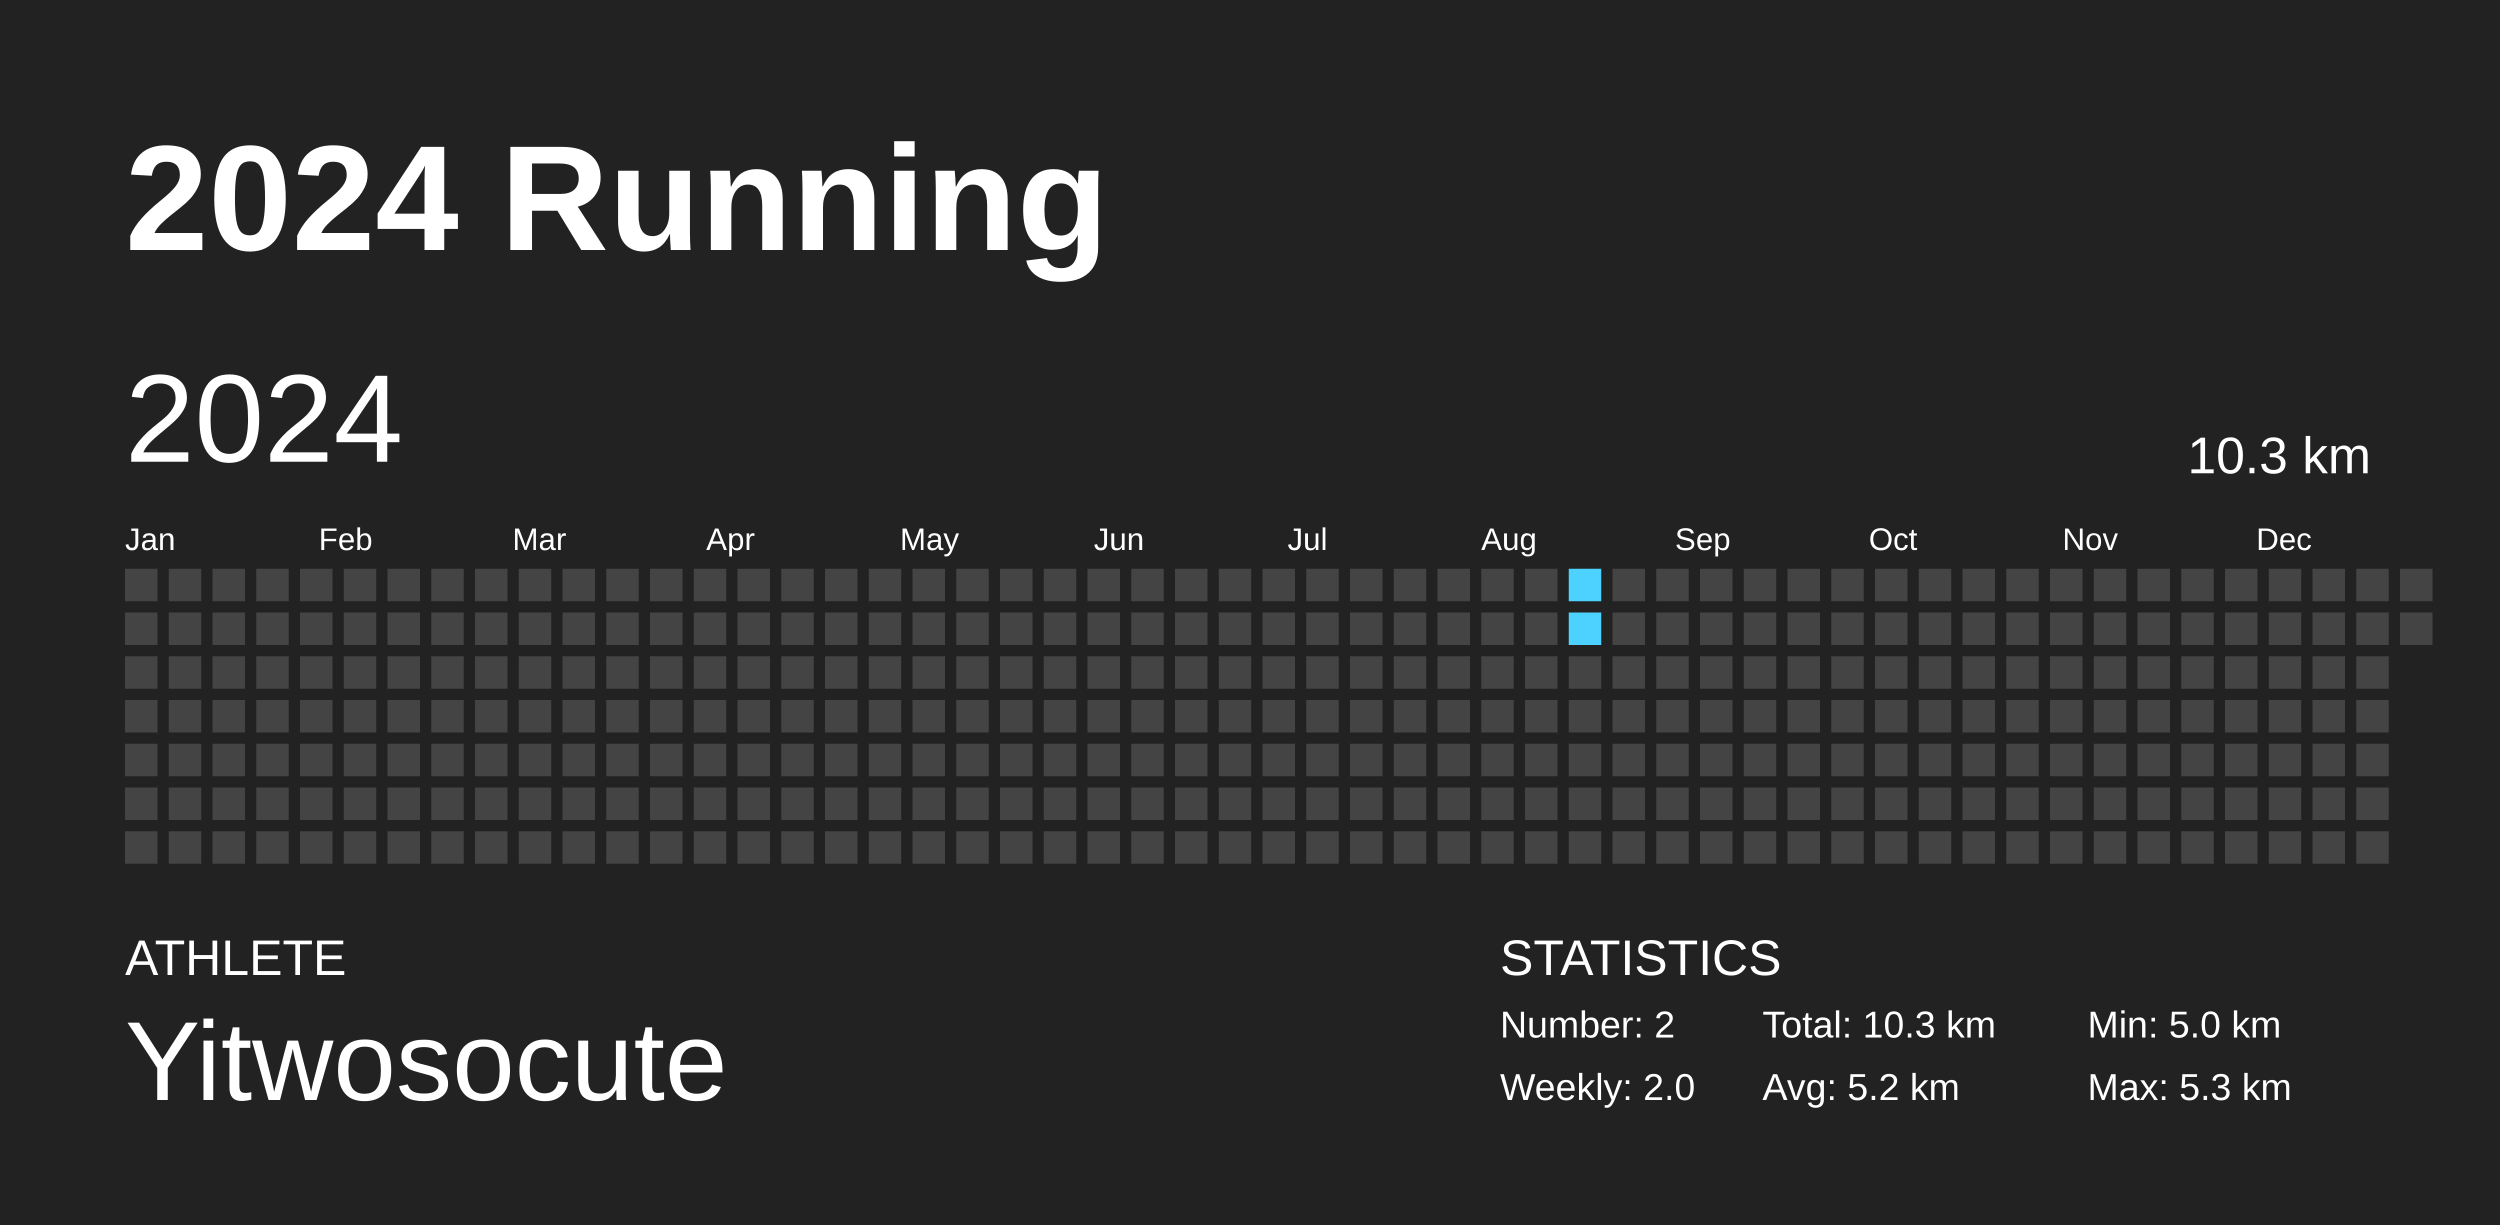
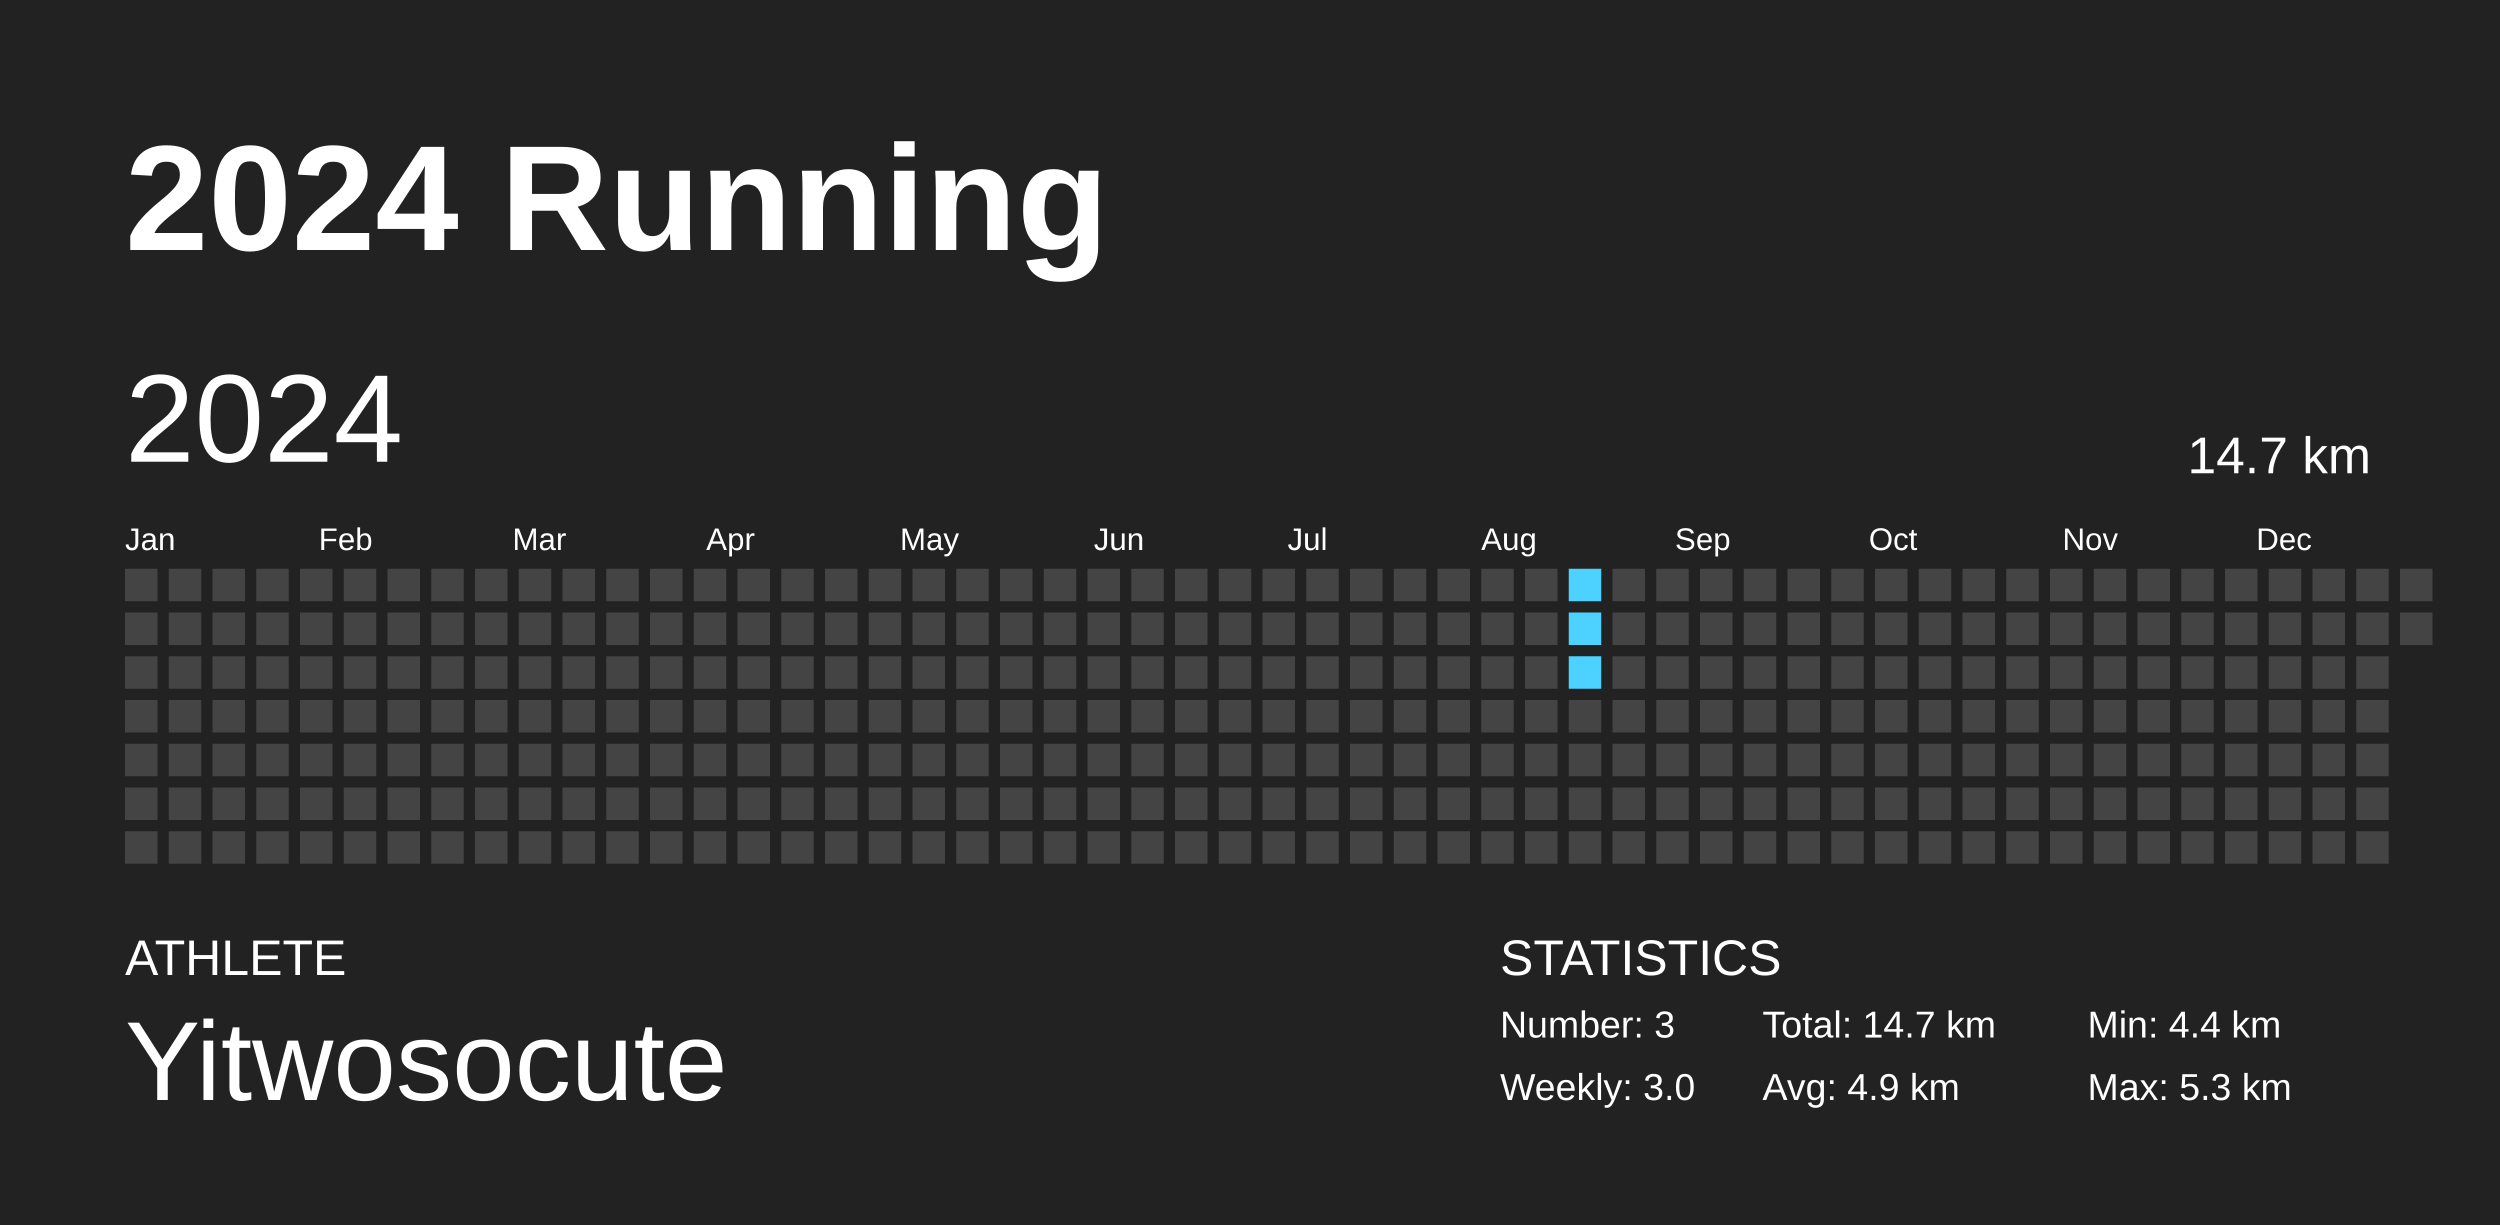
<svg xmlns="http://www.w3.org/2000/svg" baseProfile="full" height="98mm" version="1.1" viewBox="0,0,200,98" width="200mm">
  <defs />
  <rect fill="#222222" height="98" width="200" x="0" y="0" />
  <text fill="#FFFFFF" style="font-size:12px; font-family:Arial; font-weight:bold;" x="10" y="20">2024 Running</text>
  <text fill="#FFFFFF" style="font-size:4px; font-family:Arial" x="10" y="78">ATHLETE</text>
  <text fill="#FFFFFF" style="font-size:9px; font-family:Arial" x="10" y="88">Yitwosocute</text>
  <text fill="#FFFFFF" style="font-size:4px; font-family:Arial" x="120" y="78">STATISTICS</text>
-   <text fill="#FFFFFF" style="font-size:3px; font-family:Arial" x="120" y="83">Number: 2</text>
-   <text fill="#FFFFFF" style="font-size:3px; font-family:Arial" x="120" y="88">Weekly: 2.0</text>
-   <text fill="#FFFFFF" style="font-size:3px; font-family:Arial" x="141" y="83">Total: 10.3 km</text>
-   <text fill="#FFFFFF" style="font-size:3px; font-family:Arial" x="141" y="88">Avg: 5.2 km</text>
-   <text fill="#FFFFFF" style="font-size:3px; font-family:Arial" x="167" y="83">Min: 5.0 km</text>
+   <text fill="#FFFFFF" style="font-size:3px; font-family:Arial" x="120" y="83">Number: 3</text>
+   <text fill="#FFFFFF" style="font-size:3px; font-family:Arial" x="120" y="88">Weekly: 3.0</text>
+   <text fill="#FFFFFF" style="font-size:3px; font-family:Arial" x="141" y="83">Total: 14.7 km</text>
+   <text fill="#FFFFFF" style="font-size:3px; font-family:Arial" x="141" y="88">Avg: 4.9 km</text>
+   <text fill="#FFFFFF" style="font-size:3px; font-family:Arial" x="167" y="83">Min: 4.4 km</text>
  <text fill="#FFFFFF" style="font-size:3px; font-family:Arial" x="167" y="88">Max: 5.3 km</text>
  <text dominant-baseline="hanging" fill="#FFFFFF" style="font-size:10.0px; font-family:Arial;" x="10" y="30">2024</text>
-   <text dominant-baseline="hanging" fill="#FFFFFF" style="font-size:4.125px; font-family:Arial;" x="175" y="35">10.3 km</text>
+   <text dominant-baseline="hanging" fill="#FFFFFF" style="font-size:4.125px; font-family:Arial;" x="175" y="35">14.7 km</text>
  <text fill="#FFFFFF" style="font-size:2.5px; font-family:Arial" x="10.0" y="44">Jan</text>
  <text fill="#FFFFFF" style="font-size:2.5px; font-family:Arial" x="25.5" y="44">Feb</text>
  <text fill="#FFFFFF" style="font-size:2.5px; font-family:Arial" x="41.0" y="44">Mar</text>
  <text fill="#FFFFFF" style="font-size:2.5px; font-family:Arial" x="56.5" y="44">Apr</text>
  <text fill="#FFFFFF" style="font-size:2.5px; font-family:Arial" x="72.0" y="44">May</text>
  <text fill="#FFFFFF" style="font-size:2.5px; font-family:Arial" x="87.5" y="44">Jun</text>
  <text fill="#FFFFFF" style="font-size:2.5px; font-family:Arial" x="103.0" y="44">Jul</text>
  <text fill="#FFFFFF" style="font-size:2.5px; font-family:Arial" x="118.5" y="44">Aug</text>
  <text fill="#FFFFFF" style="font-size:2.5px; font-family:Arial" x="134.0" y="44">Sep</text>
  <text fill="#FFFFFF" style="font-size:2.5px; font-family:Arial" x="149.5" y="44">Oct</text>
  <text fill="#FFFFFF" style="font-size:2.5px; font-family:Arial" x="165.0" y="44">Nov</text>
  <text fill="#FFFFFF" style="font-size:2.5px; font-family:Arial" x="180.5" y="44">Dec</text>
  <rect fill="#444444" height="2.6" width="2.6" x="10.0" y="45.5" />
  <rect fill="#444444" height="2.6" width="2.6" x="10.0" y="49.0" />
  <rect fill="#444444" height="2.6" width="2.6" x="10.0" y="52.5" />
  <rect fill="#444444" height="2.6" width="2.6" x="10.0" y="56.0" />
  <rect fill="#444444" height="2.6" width="2.6" x="10.0" y="59.5" />
  <rect fill="#444444" height="2.6" width="2.6" x="10.0" y="63.0" />
  <rect fill="#444444" height="2.6" width="2.6" x="10.0" y="66.5" />
  <rect fill="#444444" height="2.6" width="2.6" x="13.5" y="45.5" />
  <rect fill="#444444" height="2.6" width="2.6" x="13.5" y="49.0" />
  <rect fill="#444444" height="2.6" width="2.6" x="13.5" y="52.5" />
  <rect fill="#444444" height="2.6" width="2.6" x="13.5" y="56.0" />
  <rect fill="#444444" height="2.6" width="2.6" x="13.5" y="59.5" />
  <rect fill="#444444" height="2.6" width="2.6" x="13.5" y="63.0" />
  <rect fill="#444444" height="2.6" width="2.6" x="13.5" y="66.5" />
  <rect fill="#444444" height="2.6" width="2.6" x="17.0" y="45.5" />
  <rect fill="#444444" height="2.6" width="2.6" x="17.0" y="49.0" />
  <rect fill="#444444" height="2.6" width="2.6" x="17.0" y="52.5" />
  <rect fill="#444444" height="2.6" width="2.6" x="17.0" y="56.0" />
  <rect fill="#444444" height="2.6" width="2.6" x="17.0" y="59.5" />
  <rect fill="#444444" height="2.6" width="2.6" x="17.0" y="63.0" />
  <rect fill="#444444" height="2.6" width="2.6" x="17.0" y="66.5" />
  <rect fill="#444444" height="2.6" width="2.6" x="20.5" y="45.5" />
  <rect fill="#444444" height="2.6" width="2.6" x="20.5" y="49.0" />
  <rect fill="#444444" height="2.6" width="2.6" x="20.5" y="52.5" />
  <rect fill="#444444" height="2.6" width="2.6" x="20.5" y="56.0" />
  <rect fill="#444444" height="2.6" width="2.6" x="20.5" y="59.5" />
  <rect fill="#444444" height="2.6" width="2.6" x="20.5" y="63.0" />
  <rect fill="#444444" height="2.6" width="2.6" x="20.5" y="66.5" />
  <rect fill="#444444" height="2.6" width="2.6" x="24.0" y="45.5" />
  <rect fill="#444444" height="2.6" width="2.6" x="24.0" y="49.0" />
  <rect fill="#444444" height="2.6" width="2.6" x="24.0" y="52.5" />
  <rect fill="#444444" height="2.6" width="2.6" x="24.0" y="56.0" />
  <rect fill="#444444" height="2.6" width="2.6" x="24.0" y="59.5" />
  <rect fill="#444444" height="2.6" width="2.6" x="24.0" y="63.0" />
  <rect fill="#444444" height="2.6" width="2.6" x="24.0" y="66.5" />
  <rect fill="#444444" height="2.6" width="2.6" x="27.5" y="45.5" />
  <rect fill="#444444" height="2.6" width="2.6" x="27.5" y="49.0" />
  <rect fill="#444444" height="2.6" width="2.6" x="27.5" y="52.5" />
  <rect fill="#444444" height="2.6" width="2.6" x="27.5" y="56.0" />
  <rect fill="#444444" height="2.6" width="2.6" x="27.5" y="59.5" />
  <rect fill="#444444" height="2.6" width="2.6" x="27.5" y="63.0" />
  <rect fill="#444444" height="2.6" width="2.6" x="27.5" y="66.5" />
  <rect fill="#444444" height="2.6" width="2.6" x="31.0" y="45.5" />
  <rect fill="#444444" height="2.6" width="2.6" x="31.0" y="49.0" />
  <rect fill="#444444" height="2.6" width="2.6" x="31.0" y="52.5" />
  <rect fill="#444444" height="2.6" width="2.6" x="31.0" y="56.0" />
  <rect fill="#444444" height="2.6" width="2.6" x="31.0" y="59.5" />
  <rect fill="#444444" height="2.6" width="2.6" x="31.0" y="63.0" />
  <rect fill="#444444" height="2.6" width="2.6" x="31.0" y="66.5" />
  <rect fill="#444444" height="2.6" width="2.6" x="34.5" y="45.5" />
  <rect fill="#444444" height="2.6" width="2.6" x="34.5" y="49.0" />
  <rect fill="#444444" height="2.6" width="2.6" x="34.5" y="52.5" />
  <rect fill="#444444" height="2.6" width="2.6" x="34.5" y="56.0" />
  <rect fill="#444444" height="2.6" width="2.6" x="34.5" y="59.5" />
  <rect fill="#444444" height="2.6" width="2.6" x="34.5" y="63.0" />
  <rect fill="#444444" height="2.6" width="2.6" x="34.5" y="66.5" />
  <rect fill="#444444" height="2.6" width="2.6" x="38.0" y="45.5" />
  <rect fill="#444444" height="2.6" width="2.6" x="38.0" y="49.0" />
  <rect fill="#444444" height="2.6" width="2.6" x="38.0" y="52.5" />
  <rect fill="#444444" height="2.6" width="2.6" x="38.0" y="56.0" />
  <rect fill="#444444" height="2.6" width="2.6" x="38.0" y="59.5" />
  <rect fill="#444444" height="2.6" width="2.6" x="38.0" y="63.0" />
  <rect fill="#444444" height="2.6" width="2.6" x="38.0" y="66.5" />
  <rect fill="#444444" height="2.6" width="2.6" x="41.5" y="45.5" />
  <rect fill="#444444" height="2.6" width="2.6" x="41.5" y="49.0" />
  <rect fill="#444444" height="2.6" width="2.6" x="41.5" y="52.5" />
  <rect fill="#444444" height="2.6" width="2.6" x="41.5" y="56.0" />
  <rect fill="#444444" height="2.6" width="2.6" x="41.5" y="59.5" />
  <rect fill="#444444" height="2.6" width="2.6" x="41.5" y="63.0" />
  <rect fill="#444444" height="2.6" width="2.6" x="41.5" y="66.5" />
  <rect fill="#444444" height="2.6" width="2.6" x="45.0" y="45.5" />
  <rect fill="#444444" height="2.6" width="2.6" x="45.0" y="49.0" />
  <rect fill="#444444" height="2.6" width="2.6" x="45.0" y="52.5" />
  <rect fill="#444444" height="2.6" width="2.6" x="45.0" y="56.0" />
  <rect fill="#444444" height="2.6" width="2.6" x="45.0" y="59.5" />
  <rect fill="#444444" height="2.6" width="2.6" x="45.0" y="63.0" />
  <rect fill="#444444" height="2.6" width="2.6" x="45.0" y="66.5" />
  <rect fill="#444444" height="2.6" width="2.6" x="48.5" y="45.5" />
  <rect fill="#444444" height="2.6" width="2.6" x="48.5" y="49.0" />
  <rect fill="#444444" height="2.6" width="2.6" x="48.5" y="52.5" />
  <rect fill="#444444" height="2.6" width="2.6" x="48.5" y="56.0" />
  <rect fill="#444444" height="2.6" width="2.6" x="48.5" y="59.5" />
  <rect fill="#444444" height="2.6" width="2.6" x="48.5" y="63.0" />
  <rect fill="#444444" height="2.6" width="2.6" x="48.5" y="66.5" />
  <rect fill="#444444" height="2.6" width="2.6" x="52.0" y="45.5" />
  <rect fill="#444444" height="2.6" width="2.6" x="52.0" y="49.0" />
  <rect fill="#444444" height="2.6" width="2.6" x="52.0" y="52.5" />
  <rect fill="#444444" height="2.6" width="2.6" x="52.0" y="56.0" />
  <rect fill="#444444" height="2.6" width="2.6" x="52.0" y="59.5" />
  <rect fill="#444444" height="2.6" width="2.6" x="52.0" y="63.0" />
  <rect fill="#444444" height="2.6" width="2.6" x="52.0" y="66.5" />
  <rect fill="#444444" height="2.6" width="2.6" x="55.5" y="45.5" />
  <rect fill="#444444" height="2.6" width="2.6" x="55.5" y="49.0" />
  <rect fill="#444444" height="2.6" width="2.6" x="55.5" y="52.5" />
  <rect fill="#444444" height="2.6" width="2.6" x="55.5" y="56.0" />
  <rect fill="#444444" height="2.6" width="2.6" x="55.5" y="59.5" />
  <rect fill="#444444" height="2.6" width="2.6" x="55.5" y="63.0" />
  <rect fill="#444444" height="2.6" width="2.6" x="55.5" y="66.5" />
  <rect fill="#444444" height="2.6" width="2.6" x="59.0" y="45.5" />
  <rect fill="#444444" height="2.6" width="2.6" x="59.0" y="49.0" />
  <rect fill="#444444" height="2.6" width="2.6" x="59.0" y="52.5" />
  <rect fill="#444444" height="2.6" width="2.6" x="59.0" y="56.0" />
  <rect fill="#444444" height="2.6" width="2.6" x="59.0" y="59.5" />
  <rect fill="#444444" height="2.6" width="2.6" x="59.0" y="63.0" />
  <rect fill="#444444" height="2.6" width="2.6" x="59.0" y="66.5" />
  <rect fill="#444444" height="2.6" width="2.6" x="62.5" y="45.5" />
  <rect fill="#444444" height="2.6" width="2.6" x="62.5" y="49.0" />
  <rect fill="#444444" height="2.6" width="2.6" x="62.5" y="52.5" />
  <rect fill="#444444" height="2.6" width="2.6" x="62.5" y="56.0" />
  <rect fill="#444444" height="2.6" width="2.6" x="62.5" y="59.5" />
  <rect fill="#444444" height="2.6" width="2.6" x="62.5" y="63.0" />
  <rect fill="#444444" height="2.6" width="2.6" x="62.5" y="66.5" />
  <rect fill="#444444" height="2.6" width="2.6" x="66.0" y="45.5" />
  <rect fill="#444444" height="2.6" width="2.6" x="66.0" y="49.0" />
  <rect fill="#444444" height="2.6" width="2.6" x="66.0" y="52.5" />
  <rect fill="#444444" height="2.6" width="2.6" x="66.0" y="56.0" />
  <rect fill="#444444" height="2.6" width="2.6" x="66.0" y="59.5" />
  <rect fill="#444444" height="2.6" width="2.6" x="66.0" y="63.0" />
  <rect fill="#444444" height="2.6" width="2.6" x="66.0" y="66.5" />
  <rect fill="#444444" height="2.6" width="2.6" x="69.5" y="45.5" />
  <rect fill="#444444" height="2.6" width="2.6" x="69.5" y="49.0" />
  <rect fill="#444444" height="2.6" width="2.6" x="69.5" y="52.5" />
  <rect fill="#444444" height="2.6" width="2.6" x="69.5" y="56.0" />
  <rect fill="#444444" height="2.6" width="2.6" x="69.5" y="59.5" />
  <rect fill="#444444" height="2.6" width="2.6" x="69.5" y="63.0" />
  <rect fill="#444444" height="2.6" width="2.6" x="69.5" y="66.5" />
  <rect fill="#444444" height="2.6" width="2.6" x="73.0" y="45.5" />
  <rect fill="#444444" height="2.6" width="2.6" x="73.0" y="49.0" />
  <rect fill="#444444" height="2.6" width="2.6" x="73.0" y="52.5" />
  <rect fill="#444444" height="2.6" width="2.6" x="73.0" y="56.0" />
  <rect fill="#444444" height="2.6" width="2.6" x="73.0" y="59.5" />
  <rect fill="#444444" height="2.6" width="2.6" x="73.0" y="63.0" />
  <rect fill="#444444" height="2.6" width="2.6" x="73.0" y="66.5" />
  <rect fill="#444444" height="2.6" width="2.6" x="76.5" y="45.5" />
  <rect fill="#444444" height="2.6" width="2.6" x="76.5" y="49.0" />
  <rect fill="#444444" height="2.6" width="2.6" x="76.5" y="52.5" />
  <rect fill="#444444" height="2.6" width="2.6" x="76.5" y="56.0" />
  <rect fill="#444444" height="2.6" width="2.6" x="76.5" y="59.5" />
  <rect fill="#444444" height="2.6" width="2.6" x="76.5" y="63.0" />
  <rect fill="#444444" height="2.6" width="2.6" x="76.5" y="66.5" />
  <rect fill="#444444" height="2.6" width="2.6" x="80.0" y="45.5" />
  <rect fill="#444444" height="2.6" width="2.6" x="80.0" y="49.0" />
  <rect fill="#444444" height="2.6" width="2.6" x="80.0" y="52.5" />
  <rect fill="#444444" height="2.6" width="2.6" x="80.0" y="56.0" />
  <rect fill="#444444" height="2.6" width="2.6" x="80.0" y="59.5" />
  <rect fill="#444444" height="2.6" width="2.6" x="80.0" y="63.0" />
  <rect fill="#444444" height="2.6" width="2.6" x="80.0" y="66.5" />
  <rect fill="#444444" height="2.6" width="2.6" x="83.5" y="45.5" />
  <rect fill="#444444" height="2.6" width="2.6" x="83.5" y="49.0" />
  <rect fill="#444444" height="2.6" width="2.6" x="83.5" y="52.5" />
  <rect fill="#444444" height="2.6" width="2.6" x="83.5" y="56.0" />
  <rect fill="#444444" height="2.6" width="2.6" x="83.5" y="59.5" />
  <rect fill="#444444" height="2.6" width="2.6" x="83.5" y="63.0" />
  <rect fill="#444444" height="2.6" width="2.6" x="83.5" y="66.5" />
  <rect fill="#444444" height="2.6" width="2.6" x="87.0" y="45.5" />
  <rect fill="#444444" height="2.6" width="2.6" x="87.0" y="49.0" />
  <rect fill="#444444" height="2.6" width="2.6" x="87.0" y="52.5" />
  <rect fill="#444444" height="2.6" width="2.6" x="87.0" y="56.0" />
  <rect fill="#444444" height="2.6" width="2.6" x="87.0" y="59.5" />
  <rect fill="#444444" height="2.6" width="2.6" x="87.0" y="63.0" />
  <rect fill="#444444" height="2.6" width="2.6" x="87.0" y="66.5" />
  <rect fill="#444444" height="2.6" width="2.6" x="90.5" y="45.5" />
  <rect fill="#444444" height="2.6" width="2.6" x="90.5" y="49.0" />
  <rect fill="#444444" height="2.6" width="2.6" x="90.5" y="52.5" />
  <rect fill="#444444" height="2.6" width="2.6" x="90.5" y="56.0" />
  <rect fill="#444444" height="2.6" width="2.6" x="90.5" y="59.5" />
  <rect fill="#444444" height="2.6" width="2.6" x="90.5" y="63.0" />
  <rect fill="#444444" height="2.6" width="2.6" x="90.5" y="66.5" />
  <rect fill="#444444" height="2.6" width="2.6" x="94.0" y="45.5" />
  <rect fill="#444444" height="2.6" width="2.6" x="94.0" y="49.0" />
  <rect fill="#444444" height="2.6" width="2.6" x="94.0" y="52.5" />
  <rect fill="#444444" height="2.6" width="2.6" x="94.0" y="56.0" />
  <rect fill="#444444" height="2.6" width="2.6" x="94.0" y="59.5" />
  <rect fill="#444444" height="2.6" width="2.6" x="94.0" y="63.0" />
  <rect fill="#444444" height="2.6" width="2.6" x="94.0" y="66.5" />
  <rect fill="#444444" height="2.6" width="2.6" x="97.5" y="45.5" />
  <rect fill="#444444" height="2.6" width="2.6" x="97.5" y="49.0" />
  <rect fill="#444444" height="2.6" width="2.6" x="97.5" y="52.5" />
  <rect fill="#444444" height="2.6" width="2.6" x="97.5" y="56.0" />
  <rect fill="#444444" height="2.6" width="2.6" x="97.5" y="59.5" />
  <rect fill="#444444" height="2.6" width="2.6" x="97.5" y="63.0" />
  <rect fill="#444444" height="2.6" width="2.6" x="97.5" y="66.5" />
  <rect fill="#444444" height="2.6" width="2.6" x="101.0" y="45.5" />
  <rect fill="#444444" height="2.6" width="2.6" x="101.0" y="49.0" />
  <rect fill="#444444" height="2.6" width="2.6" x="101.0" y="52.5" />
  <rect fill="#444444" height="2.6" width="2.6" x="101.0" y="56.0" />
  <rect fill="#444444" height="2.6" width="2.6" x="101.0" y="59.5" />
  <rect fill="#444444" height="2.6" width="2.6" x="101.0" y="63.0" />
  <rect fill="#444444" height="2.6" width="2.6" x="101.0" y="66.5" />
  <rect fill="#444444" height="2.6" width="2.6" x="104.5" y="45.5" />
  <rect fill="#444444" height="2.6" width="2.6" x="104.5" y="49.0" />
  <rect fill="#444444" height="2.6" width="2.6" x="104.5" y="52.5" />
  <rect fill="#444444" height="2.6" width="2.6" x="104.5" y="56.0" />
  <rect fill="#444444" height="2.6" width="2.6" x="104.5" y="59.5" />
  <rect fill="#444444" height="2.6" width="2.6" x="104.5" y="63.0" />
  <rect fill="#444444" height="2.6" width="2.6" x="104.5" y="66.5" />
  <rect fill="#444444" height="2.6" width="2.6" x="108.0" y="45.5" />
  <rect fill="#444444" height="2.6" width="2.6" x="108.0" y="49.0" />
  <rect fill="#444444" height="2.6" width="2.6" x="108.0" y="52.5" />
  <rect fill="#444444" height="2.6" width="2.6" x="108.0" y="56.0" />
  <rect fill="#444444" height="2.6" width="2.6" x="108.0" y="59.5" />
  <rect fill="#444444" height="2.6" width="2.6" x="108.0" y="63.0" />
  <rect fill="#444444" height="2.6" width="2.6" x="108.0" y="66.5" />
  <rect fill="#444444" height="2.6" width="2.6" x="111.5" y="45.5" />
  <rect fill="#444444" height="2.6" width="2.6" x="111.5" y="49.0" />
  <rect fill="#444444" height="2.6" width="2.6" x="111.5" y="52.5" />
  <rect fill="#444444" height="2.6" width="2.6" x="111.5" y="56.0" />
  <rect fill="#444444" height="2.6" width="2.6" x="111.5" y="59.5" />
  <rect fill="#444444" height="2.6" width="2.6" x="111.5" y="63.0" />
  <rect fill="#444444" height="2.6" width="2.6" x="111.5" y="66.5" />
  <rect fill="#444444" height="2.6" width="2.6" x="115.0" y="45.5" />
  <rect fill="#444444" height="2.6" width="2.6" x="115.0" y="49.0" />
  <rect fill="#444444" height="2.6" width="2.6" x="115.0" y="52.5" />
  <rect fill="#444444" height="2.6" width="2.6" x="115.0" y="56.0" />
  <rect fill="#444444" height="2.6" width="2.6" x="115.0" y="59.5" />
  <rect fill="#444444" height="2.6" width="2.6" x="115.0" y="63.0" />
  <rect fill="#444444" height="2.6" width="2.6" x="115.0" y="66.5" />
  <rect fill="#444444" height="2.6" width="2.6" x="118.5" y="45.5" />
  <rect fill="#444444" height="2.6" width="2.6" x="118.5" y="49.0" />
  <rect fill="#444444" height="2.6" width="2.6" x="118.5" y="52.5" />
  <rect fill="#444444" height="2.6" width="2.6" x="118.5" y="56.0" />
  <rect fill="#444444" height="2.6" width="2.6" x="118.5" y="59.5" />
  <rect fill="#444444" height="2.6" width="2.6" x="118.5" y="63.0" />
  <rect fill="#444444" height="2.6" width="2.6" x="118.5" y="66.5" />
  <rect fill="#444444" height="2.6" width="2.6" x="122.0" y="45.5" />
  <rect fill="#444444" height="2.6" width="2.6" x="122.0" y="49.0" />
  <rect fill="#444444" height="2.6" width="2.6" x="122.0" y="52.5" />
  <rect fill="#444444" height="2.6" width="2.6" x="122.0" y="56.0" />
  <rect fill="#444444" height="2.6" width="2.6" x="122.0" y="59.5" />
  <rect fill="#444444" height="2.6" width="2.6" x="122.0" y="63.0" />
  <rect fill="#444444" height="2.6" width="2.6" x="122.0" y="66.5" />
  <rect fill="#4dd2ff" height="2.6" width="2.6" x="125.5" y="45.5" />
  <rect fill="#4dd2ff" height="2.6" width="2.6" x="125.5" y="49.0" />
-   <rect fill="#444444" height="2.6" width="2.6" x="125.5" y="52.5" />
+   <rect fill="#4dd2ff" height="2.6" width="2.6" x="125.5" y="52.5" />
  <rect fill="#444444" height="2.6" width="2.6" x="125.5" y="56.0" />
  <rect fill="#444444" height="2.6" width="2.6" x="125.5" y="59.5" />
  <rect fill="#444444" height="2.6" width="2.6" x="125.5" y="63.0" />
  <rect fill="#444444" height="2.6" width="2.6" x="125.5" y="66.5" />
  <rect fill="#444444" height="2.6" width="2.6" x="129.0" y="45.5" />
  <rect fill="#444444" height="2.6" width="2.6" x="129.0" y="49.0" />
  <rect fill="#444444" height="2.6" width="2.6" x="129.0" y="52.5" />
  <rect fill="#444444" height="2.6" width="2.6" x="129.0" y="56.0" />
  <rect fill="#444444" height="2.6" width="2.6" x="129.0" y="59.5" />
  <rect fill="#444444" height="2.6" width="2.6" x="129.0" y="63.0" />
  <rect fill="#444444" height="2.6" width="2.6" x="129.0" y="66.5" />
  <rect fill="#444444" height="2.6" width="2.6" x="132.5" y="45.5" />
  <rect fill="#444444" height="2.6" width="2.6" x="132.5" y="49.0" />
  <rect fill="#444444" height="2.6" width="2.6" x="132.5" y="52.5" />
  <rect fill="#444444" height="2.6" width="2.6" x="132.5" y="56.0" />
  <rect fill="#444444" height="2.6" width="2.6" x="132.5" y="59.5" />
  <rect fill="#444444" height="2.6" width="2.6" x="132.5" y="63.0" />
  <rect fill="#444444" height="2.6" width="2.6" x="132.5" y="66.5" />
  <rect fill="#444444" height="2.6" width="2.6" x="136.0" y="45.5" />
  <rect fill="#444444" height="2.6" width="2.6" x="136.0" y="49.0" />
  <rect fill="#444444" height="2.6" width="2.6" x="136.0" y="52.5" />
  <rect fill="#444444" height="2.6" width="2.6" x="136.0" y="56.0" />
  <rect fill="#444444" height="2.6" width="2.6" x="136.0" y="59.5" />
  <rect fill="#444444" height="2.6" width="2.6" x="136.0" y="63.0" />
  <rect fill="#444444" height="2.6" width="2.6" x="136.0" y="66.5" />
  <rect fill="#444444" height="2.6" width="2.6" x="139.5" y="45.5" />
  <rect fill="#444444" height="2.6" width="2.6" x="139.5" y="49.0" />
  <rect fill="#444444" height="2.6" width="2.6" x="139.5" y="52.5" />
  <rect fill="#444444" height="2.6" width="2.6" x="139.5" y="56.0" />
  <rect fill="#444444" height="2.6" width="2.6" x="139.5" y="59.5" />
  <rect fill="#444444" height="2.6" width="2.6" x="139.5" y="63.0" />
  <rect fill="#444444" height="2.6" width="2.6" x="139.5" y="66.5" />
  <rect fill="#444444" height="2.6" width="2.6" x="143.0" y="45.5" />
  <rect fill="#444444" height="2.6" width="2.6" x="143.0" y="49.0" />
  <rect fill="#444444" height="2.6" width="2.6" x="143.0" y="52.5" />
  <rect fill="#444444" height="2.6" width="2.6" x="143.0" y="56.0" />
  <rect fill="#444444" height="2.6" width="2.6" x="143.0" y="59.5" />
  <rect fill="#444444" height="2.6" width="2.6" x="143.0" y="63.0" />
  <rect fill="#444444" height="2.6" width="2.6" x="143.0" y="66.5" />
  <rect fill="#444444" height="2.6" width="2.6" x="146.5" y="45.5" />
  <rect fill="#444444" height="2.6" width="2.6" x="146.5" y="49.0" />
  <rect fill="#444444" height="2.6" width="2.6" x="146.5" y="52.5" />
  <rect fill="#444444" height="2.6" width="2.6" x="146.5" y="56.0" />
  <rect fill="#444444" height="2.6" width="2.6" x="146.5" y="59.5" />
  <rect fill="#444444" height="2.6" width="2.6" x="146.5" y="63.0" />
  <rect fill="#444444" height="2.6" width="2.6" x="146.5" y="66.5" />
  <rect fill="#444444" height="2.6" width="2.6" x="150.0" y="45.5" />
  <rect fill="#444444" height="2.6" width="2.6" x="150.0" y="49.0" />
  <rect fill="#444444" height="2.6" width="2.6" x="150.0" y="52.5" />
  <rect fill="#444444" height="2.6" width="2.6" x="150.0" y="56.0" />
  <rect fill="#444444" height="2.6" width="2.6" x="150.0" y="59.5" />
  <rect fill="#444444" height="2.6" width="2.6" x="150.0" y="63.0" />
  <rect fill="#444444" height="2.6" width="2.6" x="150.0" y="66.5" />
  <rect fill="#444444" height="2.6" width="2.6" x="153.5" y="45.5" />
  <rect fill="#444444" height="2.6" width="2.6" x="153.5" y="49.0" />
  <rect fill="#444444" height="2.6" width="2.6" x="153.5" y="52.5" />
  <rect fill="#444444" height="2.6" width="2.6" x="153.5" y="56.0" />
  <rect fill="#444444" height="2.6" width="2.6" x="153.5" y="59.5" />
  <rect fill="#444444" height="2.6" width="2.6" x="153.5" y="63.0" />
  <rect fill="#444444" height="2.6" width="2.6" x="153.5" y="66.5" />
  <rect fill="#444444" height="2.6" width="2.6" x="157.0" y="45.5" />
  <rect fill="#444444" height="2.6" width="2.6" x="157.0" y="49.0" />
  <rect fill="#444444" height="2.6" width="2.6" x="157.0" y="52.5" />
  <rect fill="#444444" height="2.6" width="2.6" x="157.0" y="56.0" />
  <rect fill="#444444" height="2.6" width="2.6" x="157.0" y="59.5" />
  <rect fill="#444444" height="2.6" width="2.6" x="157.0" y="63.0" />
  <rect fill="#444444" height="2.6" width="2.6" x="157.0" y="66.5" />
  <rect fill="#444444" height="2.6" width="2.6" x="160.5" y="45.5" />
  <rect fill="#444444" height="2.6" width="2.6" x="160.5" y="49.0" />
  <rect fill="#444444" height="2.6" width="2.6" x="160.5" y="52.5" />
  <rect fill="#444444" height="2.6" width="2.6" x="160.5" y="56.0" />
  <rect fill="#444444" height="2.6" width="2.6" x="160.5" y="59.5" />
  <rect fill="#444444" height="2.6" width="2.6" x="160.5" y="63.0" />
  <rect fill="#444444" height="2.6" width="2.6" x="160.5" y="66.5" />
  <rect fill="#444444" height="2.6" width="2.6" x="164.0" y="45.5" />
  <rect fill="#444444" height="2.6" width="2.6" x="164.0" y="49.0" />
  <rect fill="#444444" height="2.6" width="2.6" x="164.0" y="52.5" />
  <rect fill="#444444" height="2.6" width="2.6" x="164.0" y="56.0" />
  <rect fill="#444444" height="2.6" width="2.6" x="164.0" y="59.5" />
  <rect fill="#444444" height="2.6" width="2.6" x="164.0" y="63.0" />
  <rect fill="#444444" height="2.6" width="2.6" x="164.0" y="66.5" />
  <rect fill="#444444" height="2.6" width="2.6" x="167.5" y="45.5" />
  <rect fill="#444444" height="2.6" width="2.6" x="167.5" y="49.0" />
  <rect fill="#444444" height="2.6" width="2.6" x="167.5" y="52.5" />
  <rect fill="#444444" height="2.6" width="2.6" x="167.5" y="56.0" />
  <rect fill="#444444" height="2.6" width="2.6" x="167.5" y="59.5" />
  <rect fill="#444444" height="2.6" width="2.6" x="167.5" y="63.0" />
  <rect fill="#444444" height="2.6" width="2.6" x="167.5" y="66.5" />
  <rect fill="#444444" height="2.6" width="2.6" x="171.0" y="45.5" />
  <rect fill="#444444" height="2.6" width="2.6" x="171.0" y="49.0" />
  <rect fill="#444444" height="2.6" width="2.6" x="171.0" y="52.5" />
  <rect fill="#444444" height="2.6" width="2.6" x="171.0" y="56.0" />
  <rect fill="#444444" height="2.6" width="2.6" x="171.0" y="59.5" />
  <rect fill="#444444" height="2.6" width="2.6" x="171.0" y="63.0" />
  <rect fill="#444444" height="2.6" width="2.6" x="171.0" y="66.5" />
  <rect fill="#444444" height="2.6" width="2.6" x="174.5" y="45.5" />
  <rect fill="#444444" height="2.6" width="2.6" x="174.5" y="49.0" />
  <rect fill="#444444" height="2.6" width="2.6" x="174.5" y="52.5" />
  <rect fill="#444444" height="2.6" width="2.6" x="174.5" y="56.0" />
  <rect fill="#444444" height="2.6" width="2.6" x="174.5" y="59.5" />
  <rect fill="#444444" height="2.6" width="2.6" x="174.5" y="63.0" />
  <rect fill="#444444" height="2.6" width="2.6" x="174.5" y="66.5" />
  <rect fill="#444444" height="2.6" width="2.6" x="178.0" y="45.5" />
  <rect fill="#444444" height="2.6" width="2.6" x="178.0" y="49.0" />
  <rect fill="#444444" height="2.6" width="2.6" x="178.0" y="52.5" />
  <rect fill="#444444" height="2.6" width="2.6" x="178.0" y="56.0" />
  <rect fill="#444444" height="2.6" width="2.6" x="178.0" y="59.5" />
  <rect fill="#444444" height="2.6" width="2.6" x="178.0" y="63.0" />
  <rect fill="#444444" height="2.6" width="2.6" x="178.0" y="66.5" />
  <rect fill="#444444" height="2.6" width="2.6" x="181.5" y="45.5" />
  <rect fill="#444444" height="2.6" width="2.6" x="181.5" y="49.0" />
  <rect fill="#444444" height="2.6" width="2.6" x="181.5" y="52.5" />
  <rect fill="#444444" height="2.6" width="2.6" x="181.5" y="56.0" />
  <rect fill="#444444" height="2.6" width="2.6" x="181.5" y="59.5" />
  <rect fill="#444444" height="2.6" width="2.6" x="181.5" y="63.0" />
  <rect fill="#444444" height="2.6" width="2.6" x="181.5" y="66.5" />
  <rect fill="#444444" height="2.6" width="2.6" x="185.0" y="45.5" />
  <rect fill="#444444" height="2.6" width="2.6" x="185.0" y="49.0" />
  <rect fill="#444444" height="2.6" width="2.6" x="185.0" y="52.5" />
  <rect fill="#444444" height="2.6" width="2.6" x="185.0" y="56.0" />
  <rect fill="#444444" height="2.6" width="2.6" x="185.0" y="59.5" />
  <rect fill="#444444" height="2.6" width="2.6" x="185.0" y="63.0" />
  <rect fill="#444444" height="2.6" width="2.6" x="185.0" y="66.5" />
  <rect fill="#444444" height="2.6" width="2.6" x="188.5" y="45.5" />
  <rect fill="#444444" height="2.6" width="2.6" x="188.5" y="49.0" />
  <rect fill="#444444" height="2.6" width="2.6" x="188.5" y="52.5" />
  <rect fill="#444444" height="2.6" width="2.6" x="188.5" y="56.0" />
  <rect fill="#444444" height="2.6" width="2.6" x="188.5" y="59.5" />
  <rect fill="#444444" height="2.6" width="2.6" x="188.5" y="63.0" />
  <rect fill="#444444" height="2.6" width="2.6" x="188.5" y="66.5" />
  <rect fill="#444444" height="2.6" width="2.6" x="192.0" y="45.5" />
  <rect fill="#444444" height="2.6" width="2.6" x="192.0" y="49.0" />
</svg>
